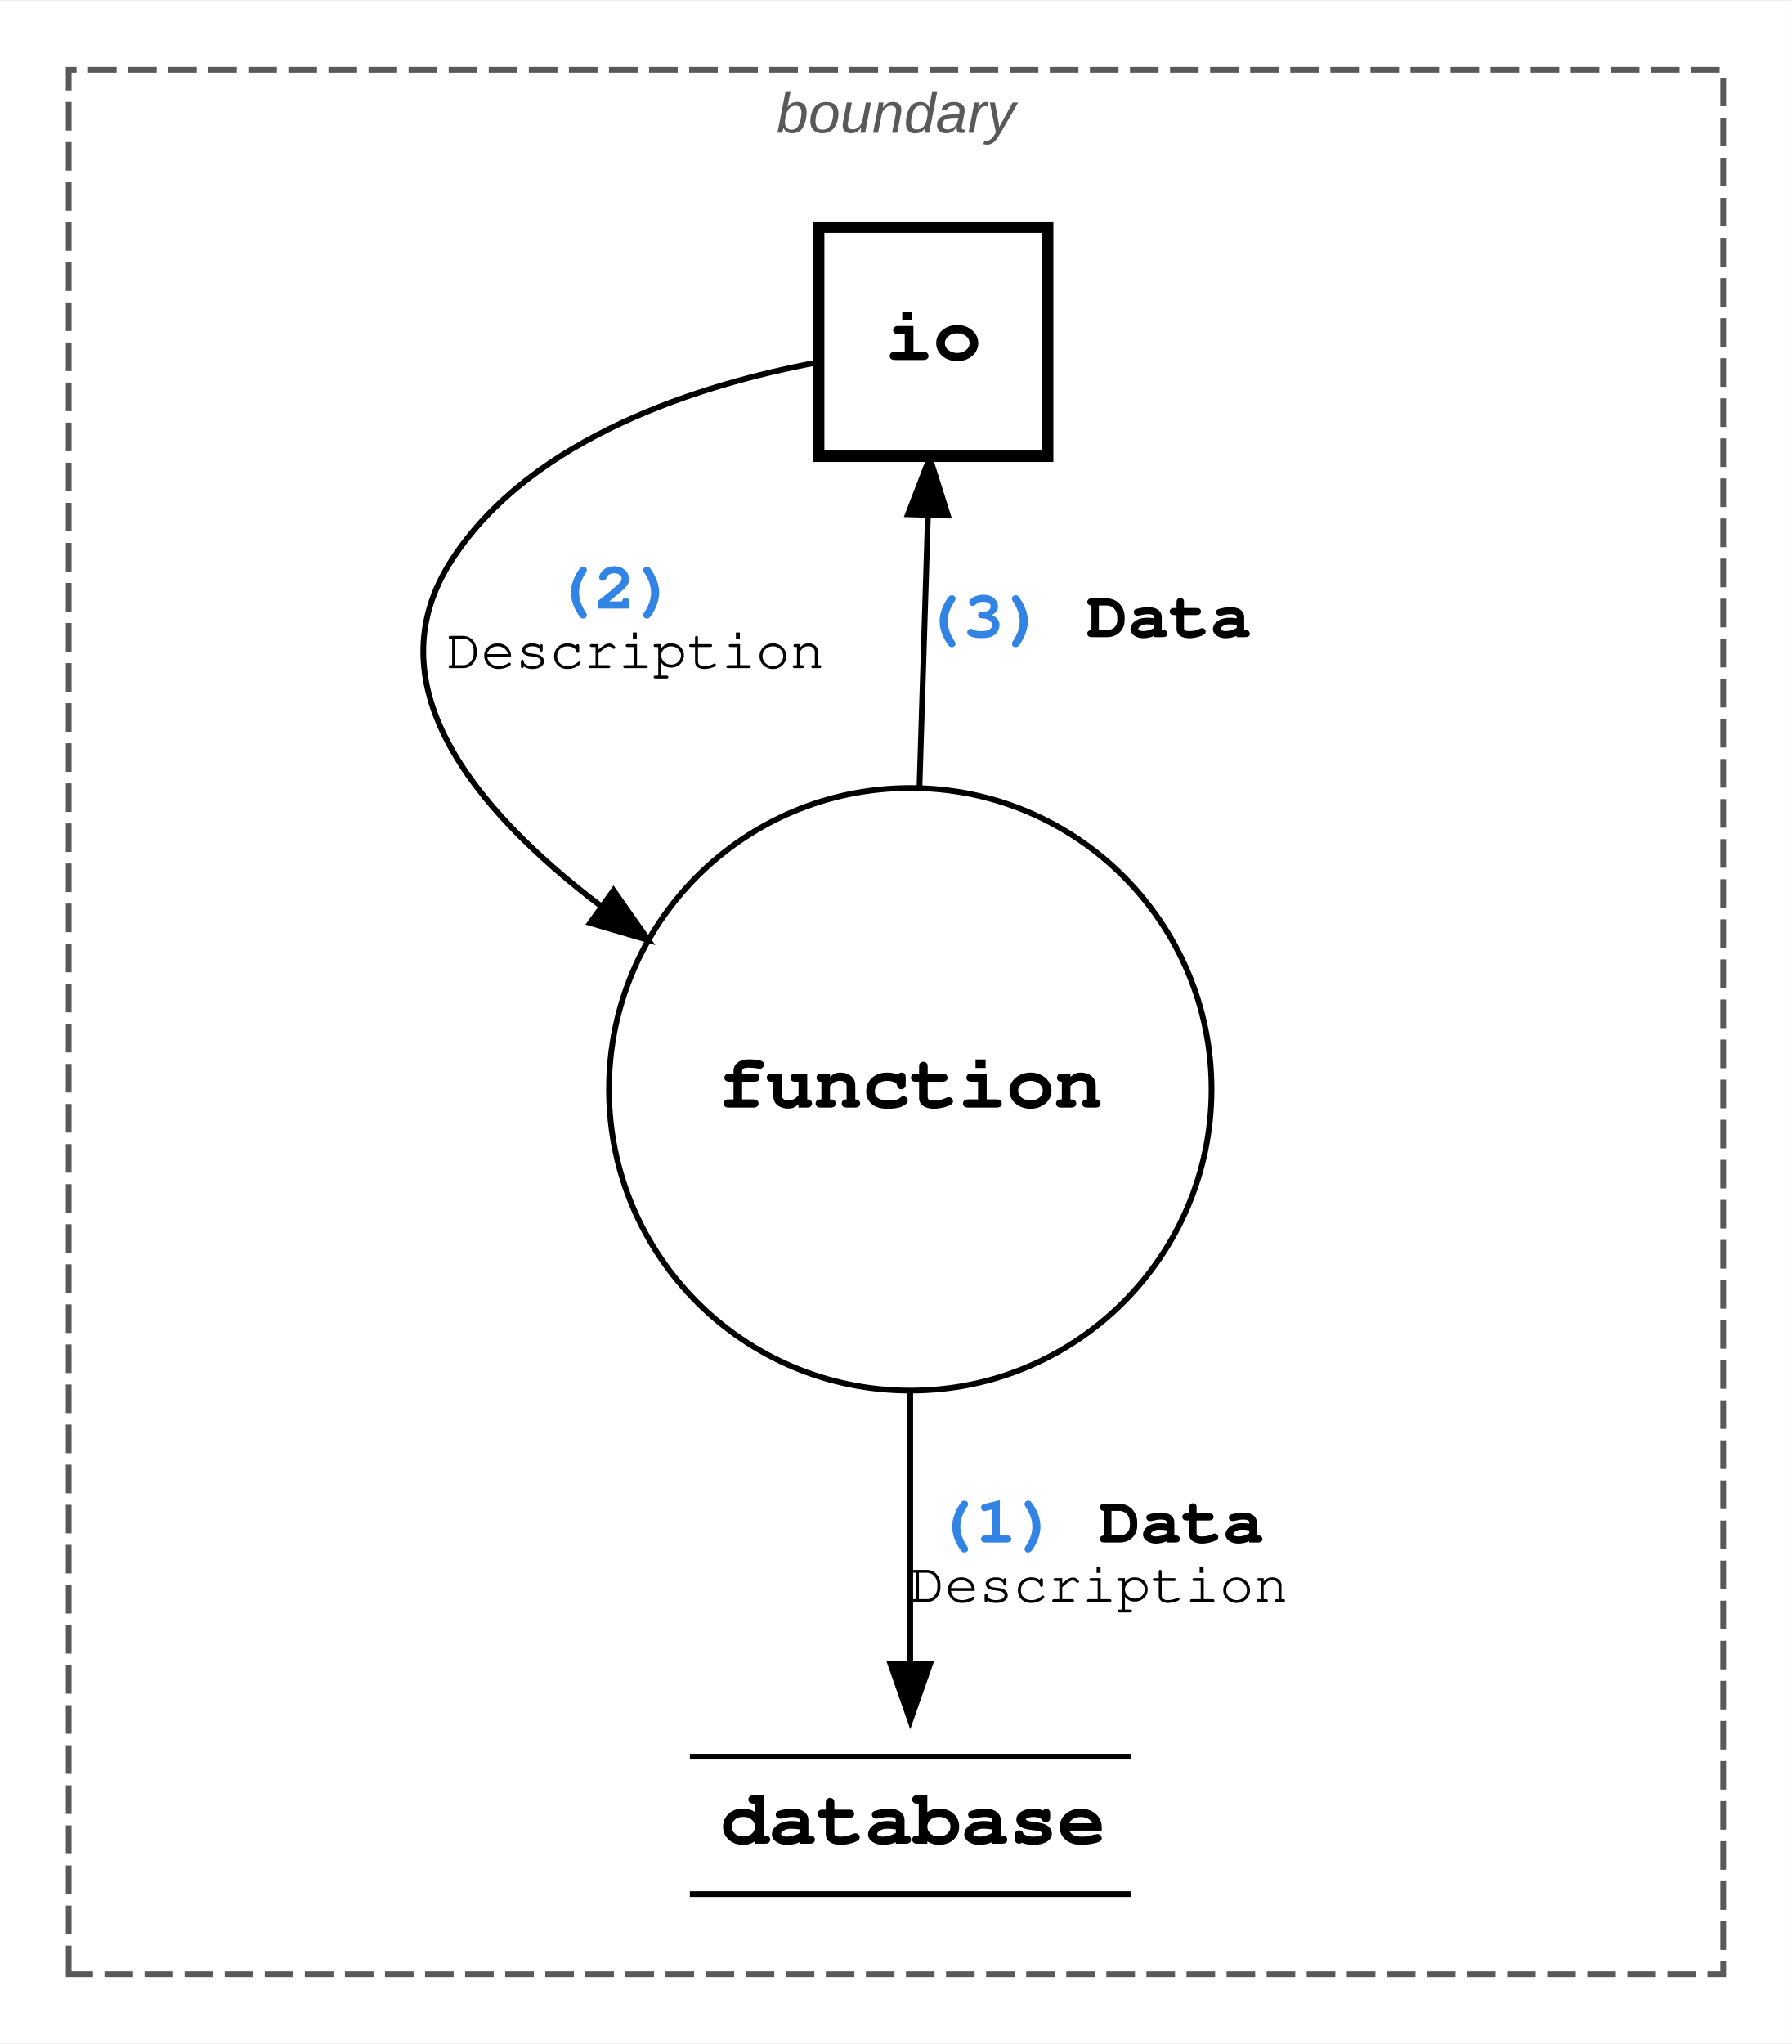
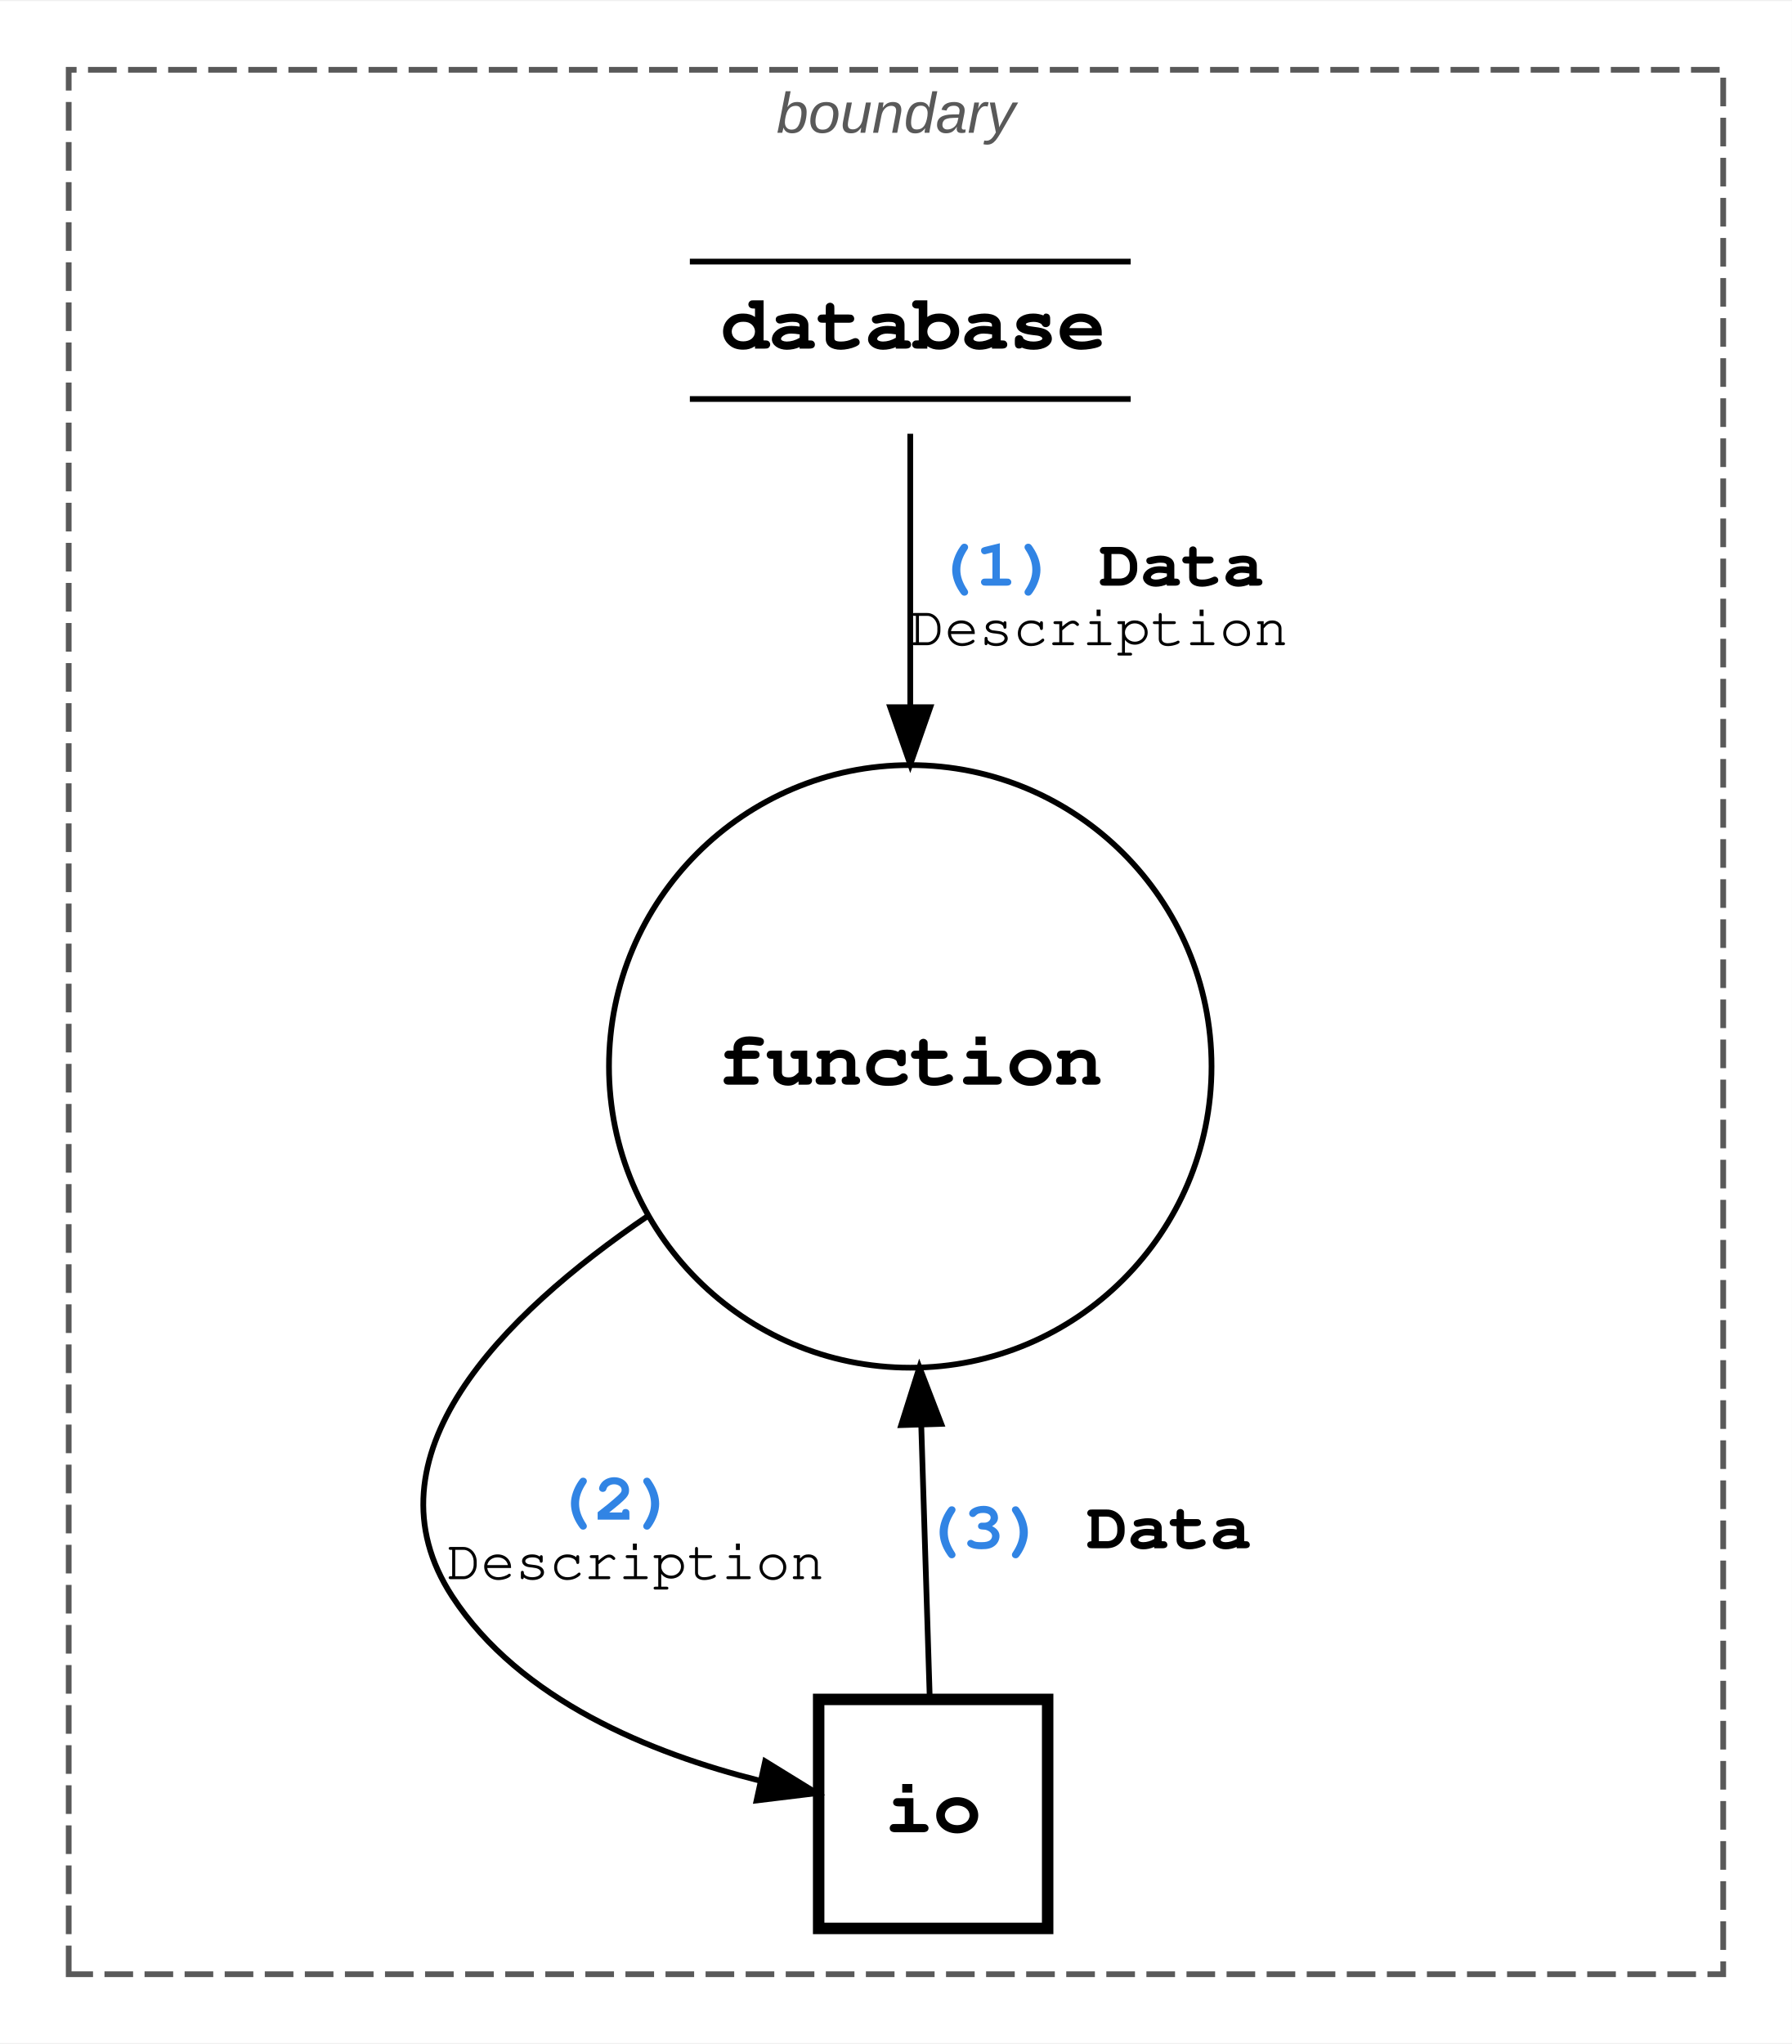
<svg xmlns="http://www.w3.org/2000/svg" width="313pt" height="357pt" viewBox="0.00 0.00 313.00 356.62">
  <g id="graph0" class="graph" transform="scale(1 1) rotate(0) translate(4 352.624)">
    <polygon fill="white" stroke="none" points="-4,4 -4,-352.624 309,-352.624 309,4 -4,4" />
    <g id="clust1" class="cluster">
      <polygon fill="none" stroke="#595959" stroke-dasharray="5,2" points="8,-8 8,-340.624 297,-340.624 297,-8 8,-8" />
      <text text-anchor="start" x="131.65" y="-329.624" font-family="Arial" font-style="italic" font-size="10.00" fill="#595959">boundary</text>
    </g>
    <g id="node1" class="node">
-       <ellipse fill="none" stroke="black" cx="155" cy="-162.562" rx="52.625" ry="52.625" />
-       <text text-anchor="start" x="121.395" y="-159.362" font-family="Courier,monospace" font-weight="bold" font-size="14.00">function</text>
+       <ellipse fill="none" stroke="black" cx="155" cy="-166.562" rx="52.625" ry="52.625" />
+       <text text-anchor="start" x="121.395" y="-163.362" font-family="Courier,monospace" font-weight="bold" font-size="14.00">function</text>
+     </g>
+     <g id="node3" class="node">
+       <polygon fill="none" stroke="black" stroke-width="2" points="179,-56 139,-56 139,-16 179,-16 179,-56" />
+       <text text-anchor="start" x="150.599" y="-32.8" font-family="Courier,monospace" font-weight="bold" font-size="14.00">io</text>
+     </g>
+     <g id="edge2" class="edge">
+       <path fill="none" stroke="black" d="M109.247,-140.496C83.39,-122.922 59.131,-98.312 74.989,-74 86.817,-55.867 109.748,-46.56 128.668,-41.818" />
+       <polygon fill="black" stroke="black" points="129.651,-45.185 138.67,-39.626 128.153,-38.347 129.651,-45.185" />
+       <text text-anchor="start" x="92.603" y="-87.4" font-family="Courier,monospace" font-weight="bold" font-size="12.00" fill="#3184e4">(2) </text>
+       <text text-anchor="start" x="74" y="-77" font-family="Courier,monospace" font-size="10.00">Description</text>
+     </g>
+     <g id="edge3" class="edge">
+       <path fill="none" stroke="black" d="M156.92,-103.866C157.459,-86.521 158.007,-68.924 158.405,-56.139" />
+       <polygon fill="black" stroke="black" points="153.417,-103.908 156.604,-114.012 160.413,-104.126 153.417,-103.908" />
+       <text text-anchor="start" x="157" y="-82.4" font-family="Courier,monospace" font-weight="bold" font-size="12.00" fill="#3184e4">(3) </text>
+       <text text-anchor="start" x="185.805" y="-82.4" font-family="Courier,monospace" font-weight="bold" font-size="12.00">Data</text>
    </g>
    <g id="node2" class="node">
-       <text text-anchor="start" x="121.895" y="-30.8" font-family="Courier,monospace" font-weight="bold" font-size="14.00">database</text>
-       <polyline fill="none" stroke="black" points="116.5,-22 193.5,-22 " />
-       <polyline fill="none" stroke="black" points="193.5,-46 116.5,-46 " />
+       <text text-anchor="start" x="121.895" y="-291.925" font-family="Courier,monospace" font-weight="bold" font-size="14.00">database</text>
+       <polyline fill="none" stroke="black" points="116.5,-283.125 193.5,-283.125 " />
+       <polyline fill="none" stroke="black" points="193.5,-307.125 116.5,-307.125 " />
    </g>
    <g id="edge1" class="edge">
-       <path fill="none" stroke="black" d="M155,-109.719C155,-93.56 155,-76.371 155,-62.558" />
-       <polygon fill="black" stroke="black" points="158.5,-62.289 155,-52.289 151.5,-62.289 158.5,-62.289" />
-       <text text-anchor="start" x="159.201" y="-83.4" font-family="Courier,monospace" font-weight="bold" font-size="12.00" fill="#3184e4">(1) </text>
-       <text text-anchor="start" x="188.005" y="-83.4" font-family="Courier,monospace" font-weight="bold" font-size="12.00">Data</text>
-       <text text-anchor="start" x="155" y="-73" font-family="Courier,monospace" font-size="10.00">Description</text>
-     </g>
-     <g id="node3" class="node">
-       <polygon fill="none" stroke="black" stroke-width="2" points="179,-313.125 139,-313.125 139,-273.125 179,-273.125 179,-313.125" />
-       <text text-anchor="start" x="150.599" y="-289.925" font-family="Courier,monospace" font-weight="bold" font-size="14.00">io</text>
-     </g>
-     <g id="edge2" class="edge">
-       <path fill="none" stroke="black" d="M138.67,-289.499C118.621,-285.709 89.007,-276.616 74.989,-255.125 60.866,-233.472 78.564,-211.583 100.87,-194.638" />
-       <polygon fill="black" stroke="black" points="103.162,-197.302 109.247,-188.628 99.081,-191.614 103.162,-197.302" />
-       <text text-anchor="start" x="92.603" y="-246.525" font-family="Courier,monospace" font-weight="bold" font-size="12.00" fill="#3184e4">(2) </text>
-       <text text-anchor="start" x="74" y="-236.125" font-family="Courier,monospace" font-size="10.00">Description</text>
-     </g>
-     <g id="edge3" class="edge">
-       <path fill="none" stroke="black" d="M158.088,-262.801C157.649,-248.708 157.11,-231.394 156.606,-215.195" />
-       <polygon fill="black" stroke="black" points="154.592,-262.991 158.401,-272.878 161.588,-262.774 154.592,-262.991" />
-       <text text-anchor="start" x="157" y="-241.525" font-family="Courier,monospace" font-weight="bold" font-size="12.00" fill="#3184e4">(3) </text>
-       <text text-anchor="start" x="185.805" y="-241.525" font-family="Courier,monospace" font-weight="bold" font-size="12.00">Data</text>
+       <path fill="none" stroke="black" d="M155,-277.056C155,-264.647 155,-247.026 155,-229.538" />
+       <polygon fill="black" stroke="black" points="158.5,-229.297 155,-219.297 151.5,-229.297 158.5,-229.297" />
+       <text text-anchor="start" x="159.201" y="-250.525" font-family="Courier,monospace" font-weight="bold" font-size="12.00" fill="#3184e4">(1) </text>
+       <text text-anchor="start" x="188.005" y="-250.525" font-family="Courier,monospace" font-weight="bold" font-size="12.00">Data</text>
+       <text text-anchor="start" x="155" y="-240.125" font-family="Courier,monospace" font-size="10.00">Description</text>
    </g>
  </g>
</svg>
